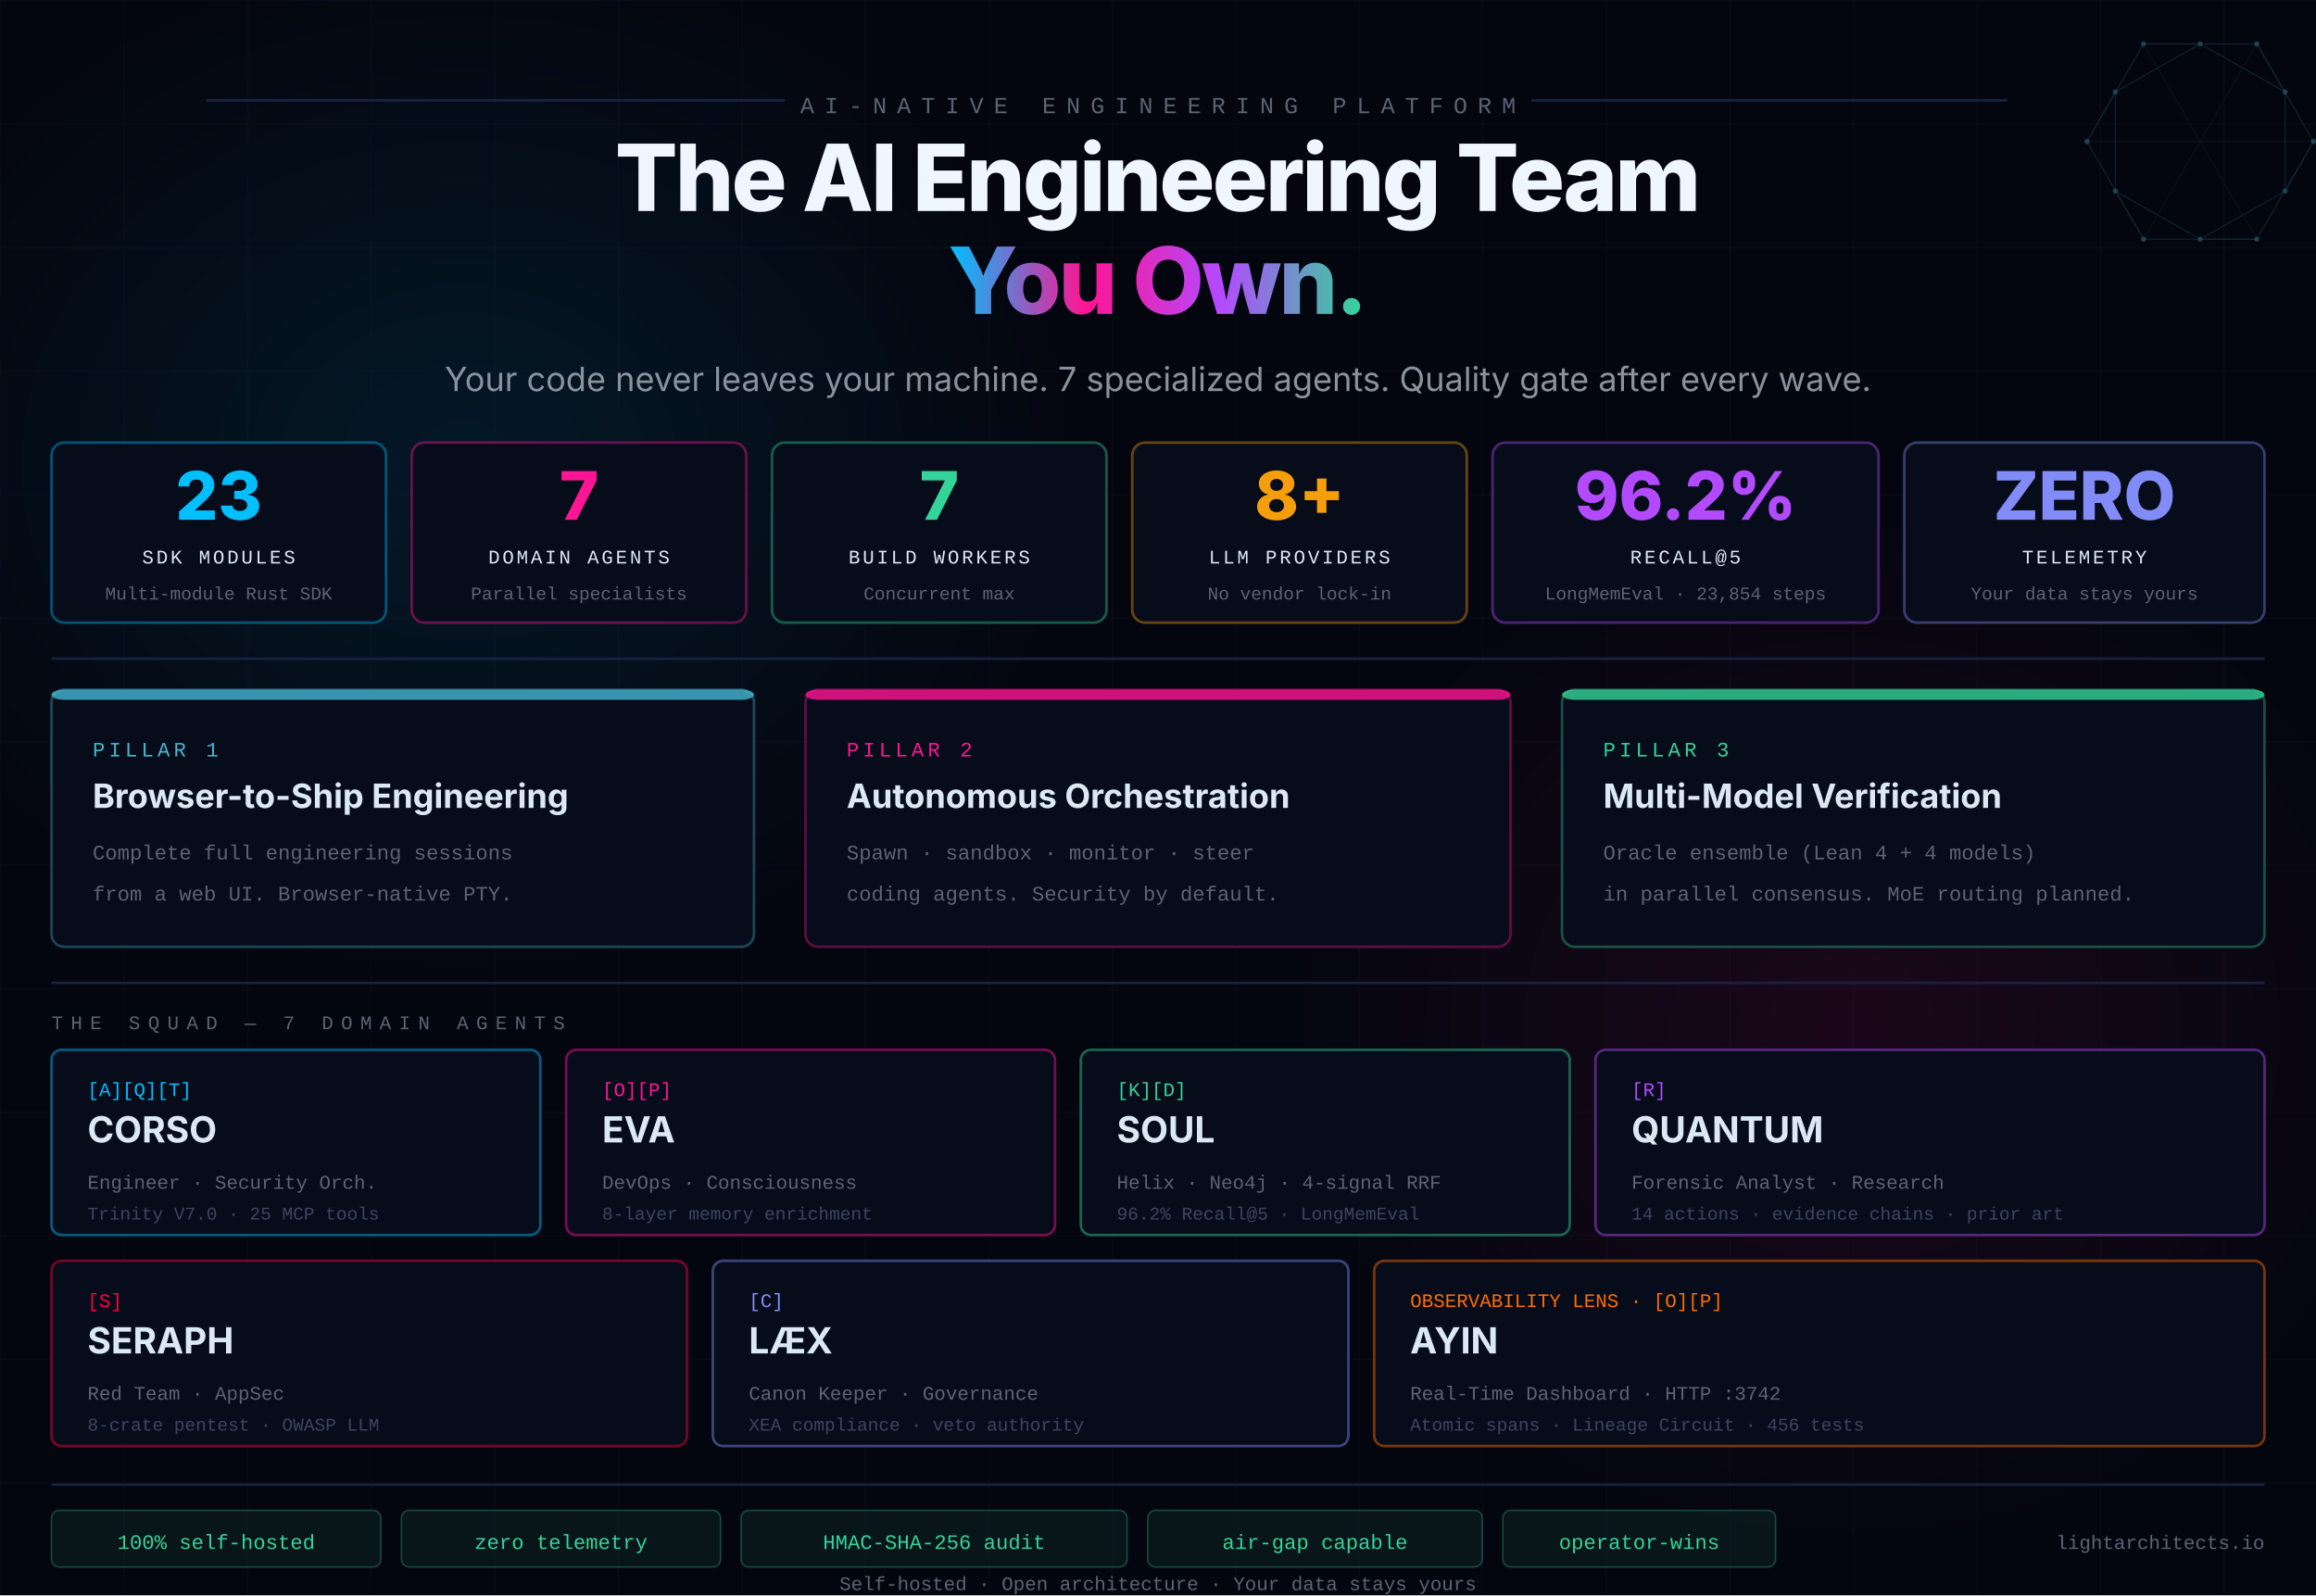
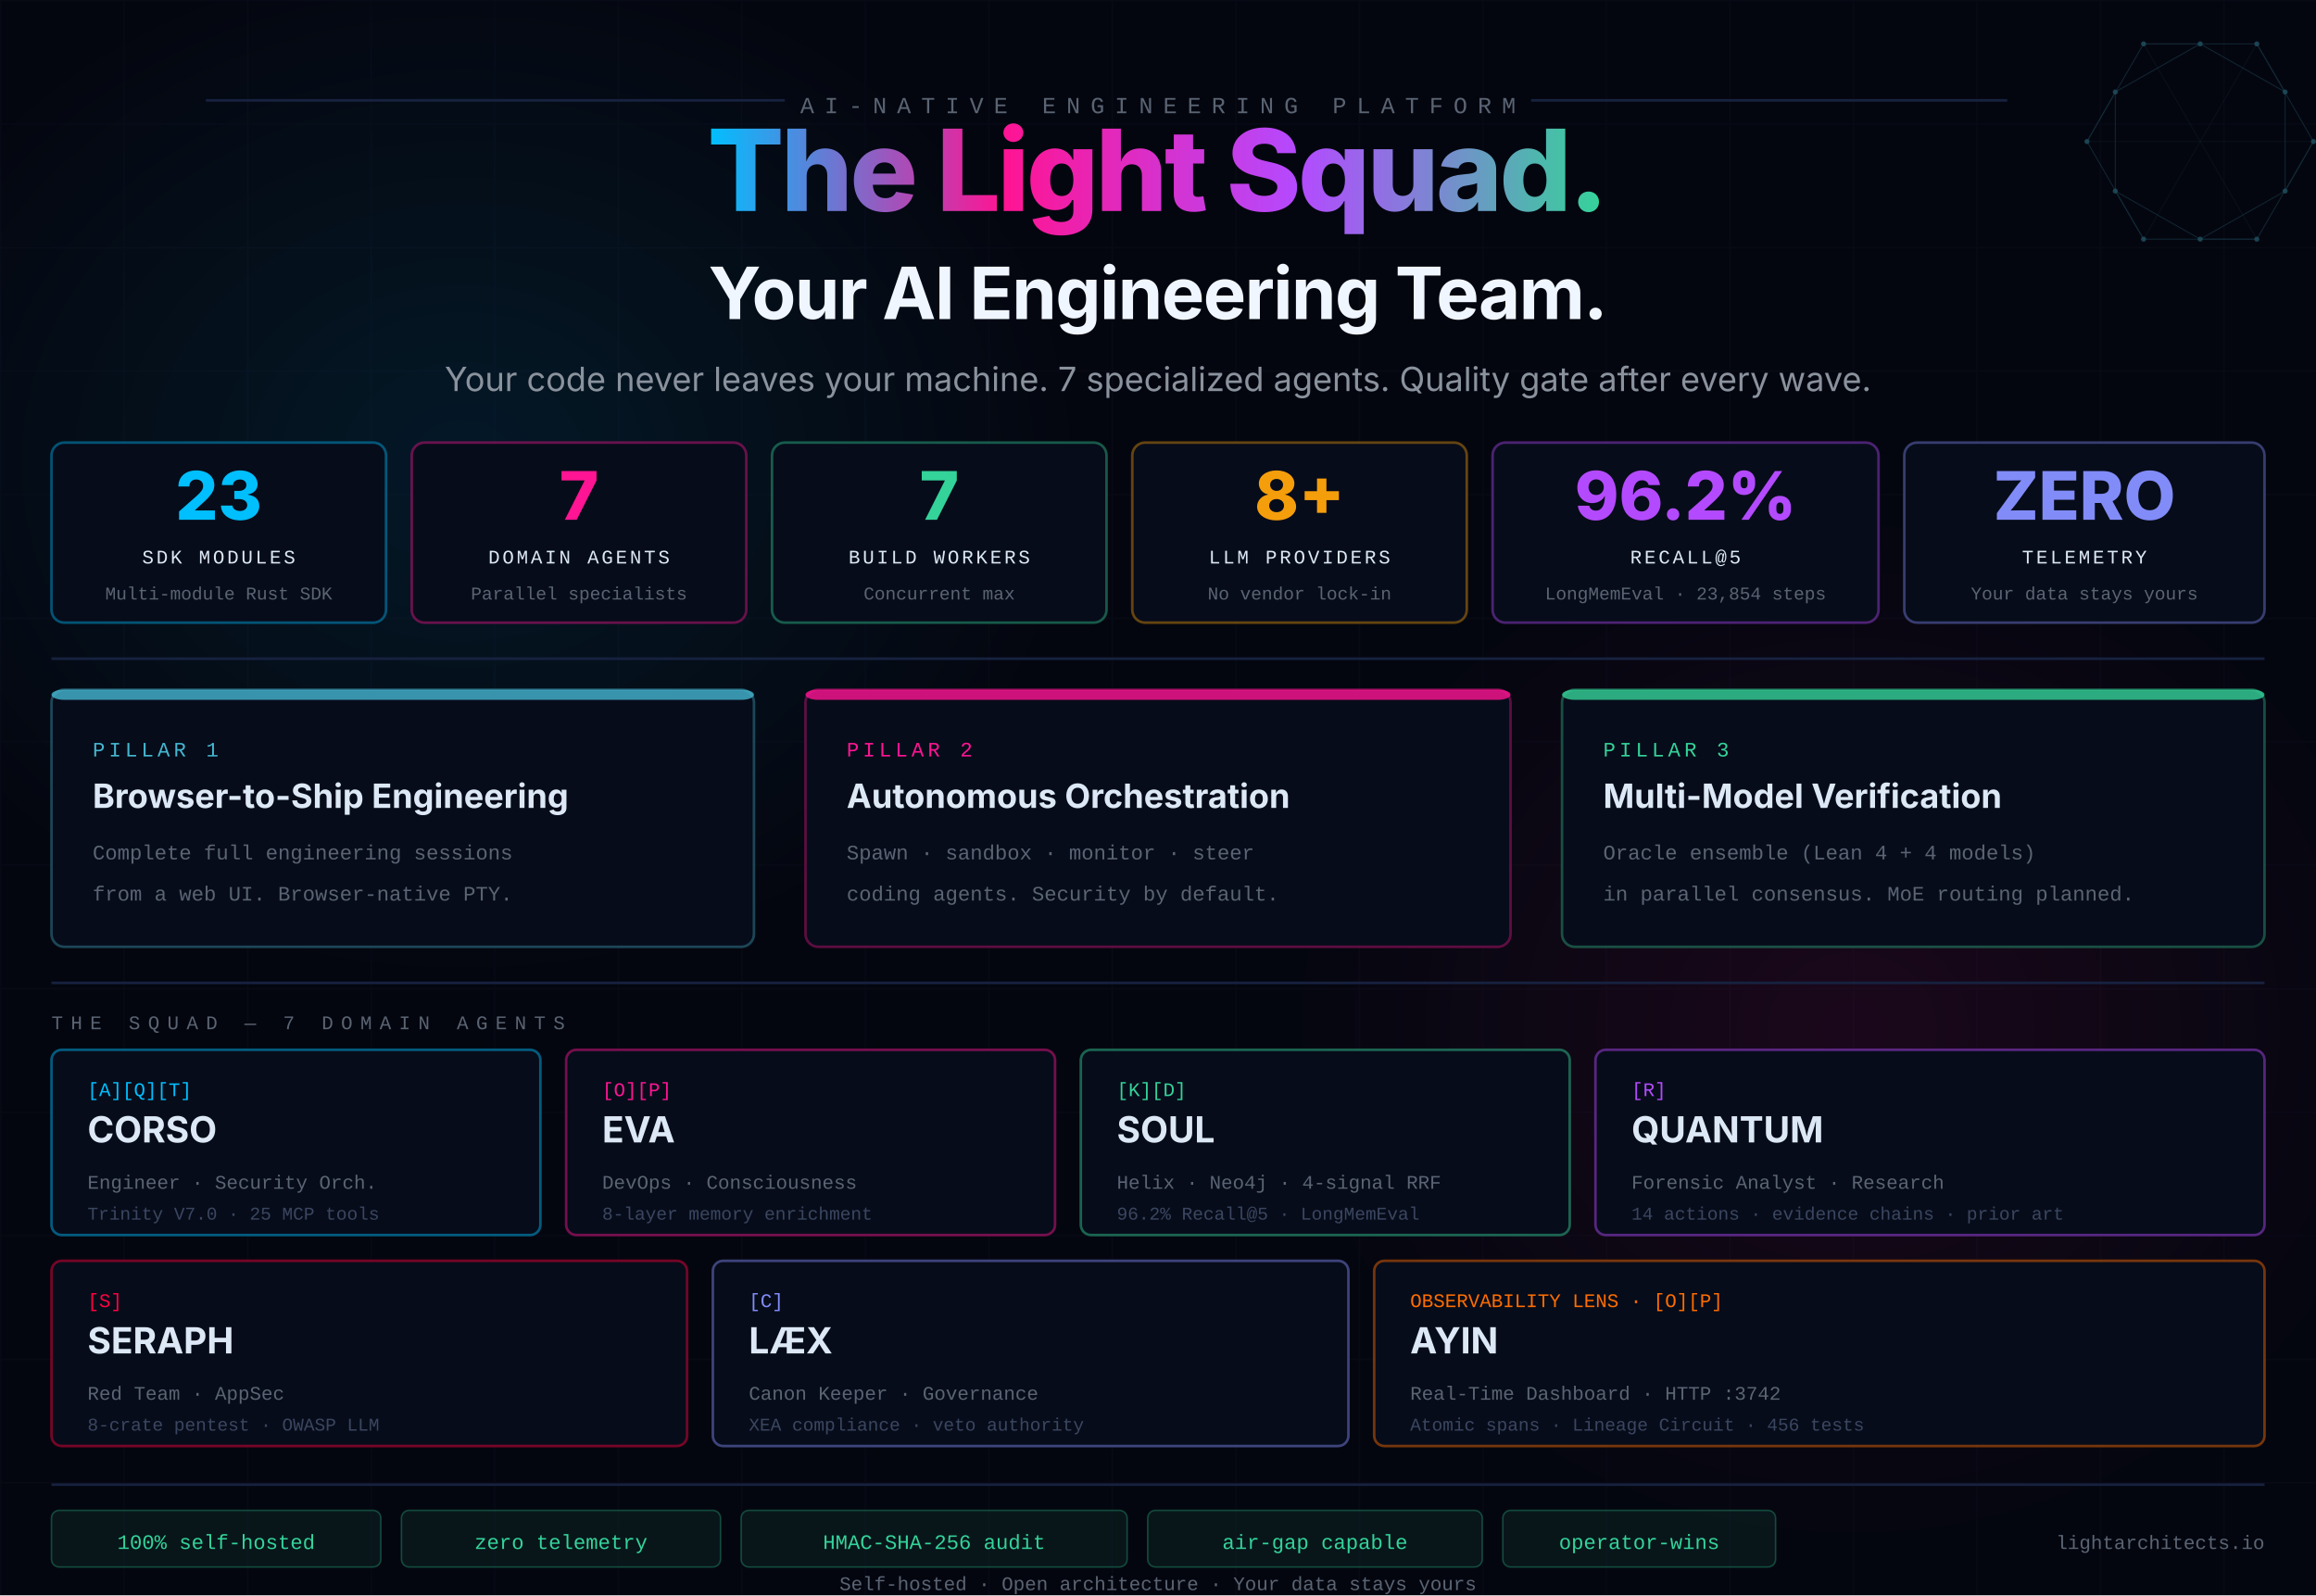
<svg xmlns="http://www.w3.org/2000/svg" viewBox="0 0 900 620" width="900" height="620">
  <defs>
    <style>
  .m{font-family:'JetBrains Mono','Courier New',monospace}
  .s{font-family:-apple-system,'Segoe UI','Helvetica Neue',sans-serif}
  @keyframes r1{0%,8%{opacity:0}24%,100%{opacity:1}}
  @keyframes r2{0%,22%{opacity:0}38%,100%{opacity:1}}
  @keyframes r3{0%,36%{opacity:0}52%,100%{opacity:1}}
  @keyframes r4{0%,50%{opacity:0}66%,100%{opacity:1}}
  @keyframes r5{0%,64%{opacity:0}78%,100%{opacity:1}}
  @keyframes r6{0%,76%{opacity:0}90%,100%{opacity:1}}
  @keyframes shimmer{0%,100%{opacity:.85}50%{opacity:1}}
  .l1{animation:r1 4s ease-out both}
  .l2{animation:r2 4s ease-out both}
  .l3{animation:r3 4s ease-out both}
  .l4{animation:r4 4s ease-out both}
  .l5{animation:r5 4s ease-out both}
  .l6{animation:r6 4s ease-out both}
  .sh{animation:shimmer 3.5s ease-in-out infinite}
</style>
    <filter id="bloom" x="-50%" y="-50%" width="200%" height="200%">
      <feGaussianBlur stdDeviation="1.6" result="b1" />
      <feGaussianBlur stdDeviation="4" result="b2" />
      <feGaussianBlur stdDeviation="9" result="b3" />
      <feMerge>
        <feMergeNode in="b3" />
        <feMergeNode in="b2" />
        <feMergeNode in="b1" />
        <feMergeNode in="SourceGraphic" />
      </feMerge>
    </filter>
    <filter id="softbloom" x="-30%" y="-30%" width="160%" height="160%">
      <feGaussianBlur stdDeviation="0.8" result="b1" />
      <feGaussianBlur stdDeviation="2.5" result="b2" />
      <feMerge>
        <feMergeNode in="b2" />
        <feMergeNode in="b1" />
        <feMergeNode in="SourceGraphic" />
      </feMerge>
    </filter>
    <linearGradient id="hero-grad" x1="0%" y1="0%" x2="100%" y2="0%">
      <stop offset="0%" stop-color="#00BFFF" />
      <stop offset="33%" stop-color="#FF1493" />
      <stop offset="66%" stop-color="#B44AFF" />
      <stop offset="100%" stop-color="#34D399" />
    </linearGradient>
    <radialGradient id="ambient-corso" cx="50%" cy="50%" r="50%">
      <stop offset="0%" stop-color="rgba(0,191,255,0.10)" />
      <stop offset="100%" stop-color="rgba(0,191,255,0)" />
    </radialGradient>
    <radialGradient id="ambient-eva" cx="50%" cy="50%" r="50%">
      <stop offset="0%" stop-color="rgba(255,20,147,0.09)" />
      <stop offset="100%" stop-color="rgba(255,20,147,0)" />
    </radialGradient>
    <pattern id="grid-p" width="48" height="48" patternUnits="userSpaceOnUse">
      <path d="M48 0 L0 0 L0 48" fill="none" stroke="rgba(129,140,248,.028)" stroke-width="1" />
    </pattern>
    <symbol id="polytope24" viewBox="-100 -100 200 200">
      <g stroke="#45B7D1" stroke-width="0.6" fill="none" opacity="0.5">
        <polygon points="80,0 40,69 -40,69 -80,0 -40,-69 40,-69" />
        <polygon points="60,35 0,69 -60,35 -60,-35 0,-69 60,-35" />
        <line x1="80" y1="0" x2="60" y2="35" />
        <line x1="40" y1="69" x2="0" y2="69" />
        <line x1="-40" y1="69" x2="-60" y2="35" />
        <line x1="-80" y1="0" x2="-60" y2="-35" />
        <line x1="-40" y1="-69" x2="0" y2="-69" />
        <line x1="40" y1="-69" x2="60" y2="-35" />
        <line x1="80" y1="0" x2="-80" y2="0" opacity="0.3" />
        <line x1="40" y1="69" x2="-40" y2="-69" opacity="0.3" />
        <line x1="-40" y1="69" x2="40" y2="-69" opacity="0.3" />
      </g>
      <g fill="#45B7D1" opacity="0.85">
        <circle cx="80" cy="0" r="1.8" />
        <circle cx="40" cy="69" r="1.8" />
        <circle cx="-40" cy="69" r="1.8" />
        <circle cx="-80" cy="0" r="1.8" />
        <circle cx="-40" cy="-69" r="1.8" />
        <circle cx="40" cy="-69" r="1.8" />
        <circle cx="60" cy="35" r="1.8" />
        <circle cx="0" cy="69" r="1.8" />
        <circle cx="-60" cy="35" r="1.8" />
        <circle cx="-60" cy="-35" r="1.8" />
        <circle cx="0" cy="-69" r="1.8" />
        <circle cx="60" cy="-35" r="1.8" />
      </g>
    </symbol>
  </defs>
  <rect width="900" height="620" fill="#04060f" />
  <rect width="900" height="620" fill="url(#grid-p)" />
  <ellipse cx="180" cy="180" rx="240" ry="200" fill="url(#ambient-corso)" class="l1" />
  <ellipse cx="720" cy="400" rx="220" ry="200" fill="url(#ambient-eva)" class="l4" />
  <g opacity="0.4" class="l1">
    <use href="#polytope24" x="800" y="0" width="110" height="110" />
  </g>
  <g class="l1">
    <text x="450" y="44" class="m" font-size="9" fill="#5a6473" text-anchor="middle" letter-spacing="4">AI-NATIVE ENGINEERING PLATFORM</text>
    <line x1="80" y1="39" x2="305" y2="39" stroke="#172240" stroke-width="1" />
    <line x1="595" y1="39" x2="780" y2="39" stroke="#172240" stroke-width="1" />
-     <text x="450" y="82" class="s" font-size="36" fill="#f0f6ff" font-weight="800" text-anchor="middle" letter-spacing="-1">The AI Engineering Team</text>
-     <text x="450" y="122" class="s" font-size="36" font-weight="800" text-anchor="middle" letter-spacing="-1" fill="url(#hero-grad)">You Own.</text>
+     <text x="450" y="82" class="s" font-size="44" font-weight="800" text-anchor="middle" letter-spacing="-1.2" fill="url(#hero-grad)">The Light Squad.</text>
+     <text x="450" y="124" class="s" font-size="28" fill="#f0f6ff" font-weight="700" text-anchor="middle" letter-spacing="-0.5">Your AI Engineering Team.</text>
    <text x="450" y="152" class="s" font-size="13" fill="#8a929d" text-anchor="middle">Your code never leaves your machine. 7 specialized agents. Quality gate after every wave.</text>
  </g>
  <g class="l2">
    <rect x="20" y="172" width="130" height="70" rx="5" fill="#070c1a" stroke="rgba(0,191,255,0.4)" stroke-width="1" />
    <text x="85" y="202" class="s" font-size="26" fill="#00BFFF" font-weight="800" text-anchor="middle">23</text>
    <text x="85" y="219" class="m" font-size="7.5" fill="#dce8f5" text-anchor="middle" letter-spacing="1">SDK MODULES</text>
    <text x="85" y="233" class="m" font-size="7" fill="#5a6473" text-anchor="middle">Multi-module Rust SDK</text>
    <rect x="160" y="172" width="130" height="70" rx="5" fill="#070c1a" stroke="rgba(255,20,147,0.4)" stroke-width="1" />
    <text x="225" y="202" class="s" font-size="26" fill="#FF1493" font-weight="800" text-anchor="middle">7</text>
    <text x="225" y="219" class="m" font-size="7.5" fill="#dce8f5" text-anchor="middle" letter-spacing="1">DOMAIN AGENTS</text>
    <text x="225" y="233" class="m" font-size="7" fill="#5a6473" text-anchor="middle">Parallel specialists</text>
    <rect x="300" y="172" width="130" height="70" rx="5" fill="#070c1a" stroke="rgba(52,211,153,0.4)" stroke-width="1" />
    <text x="365" y="202" class="s" font-size="26" fill="#34D399" font-weight="800" text-anchor="middle">7</text>
    <text x="365" y="219" class="m" font-size="7.5" fill="#dce8f5" text-anchor="middle" letter-spacing="1">BUILD WORKERS</text>
    <text x="365" y="233" class="m" font-size="7" fill="#5a6473" text-anchor="middle">Concurrent max</text>
    <rect x="440" y="172" width="130" height="70" rx="5" fill="#070c1a" stroke="rgba(245,158,11,0.4)" stroke-width="1" />
    <text x="505" y="202" class="s" font-size="26" fill="#F59E0B" font-weight="800" text-anchor="middle">8+</text>
    <text x="505" y="219" class="m" font-size="7.5" fill="#dce8f5" text-anchor="middle" letter-spacing="1">LLM PROVIDERS</text>
    <text x="505" y="233" class="m" font-size="7" fill="#5a6473" text-anchor="middle">No vendor lock-in</text>
    <rect x="580" y="172" width="150" height="70" rx="5" fill="#070c1a" stroke="rgba(180,74,255,0.4)" stroke-width="1" />
    <text x="655" y="202" class="s" font-size="26" fill="#B44AFF" font-weight="800" text-anchor="middle">96.2%</text>
    <text x="655" y="219" class="m" font-size="7.5" fill="#dce8f5" text-anchor="middle" letter-spacing="1">RECALL@5</text>
    <text x="655" y="233" class="m" font-size="7" fill="#5a6473" text-anchor="middle">LongMemEval · 23,854 steps</text>
    <rect x="740" y="172" width="140" height="70" rx="5" fill="#070c1a" stroke="rgba(129,140,248,0.4)" stroke-width="1" />
    <text x="810" y="202" class="s" font-size="26" fill="#818CF8" font-weight="800" text-anchor="middle">ZERO</text>
    <text x="810" y="219" class="m" font-size="7.5" fill="#dce8f5" text-anchor="middle" letter-spacing="1">TELEMETRY</text>
    <text x="810" y="233" class="m" font-size="7" fill="#5a6473" text-anchor="middle">Your data stays yours</text>
  </g>
  <line x1="20" y1="256" x2="880" y2="256" stroke="#172240" stroke-width="1" class="l2" />
  <g class="l3">
    <rect x="20" y="268" width="273" height="100" rx="5" fill="#070c1a" stroke="rgba(69,183,209,0.35)" stroke-width="1" />
    <rect x="20" y="268" width="273" height="4" rx="5" fill="#45B7D1" opacity="0.8" />
    <text x="36" y="294" class="m" font-size="8" fill="#45B7D1" letter-spacing="1.5">PILLAR 1</text>
    <text x="36" y="314" class="s" font-size="13" fill="#dce8f5" font-weight="700">Browser-to-Ship Engineering</text>
    <text x="36" y="334" class="m" font-size="8" fill="#5a6473">Complete full engineering sessions</text>
    <text x="36" y="350" class="m" font-size="8" fill="#5a6473">from a web UI. Browser-native PTY.</text>
    <rect x="313" y="268" width="274" height="100" rx="5" fill="#070c1a" stroke="rgba(255,20,147,0.35)" stroke-width="1" />
    <rect x="313" y="268" width="274" height="4" rx="5" fill="#FF1493" opacity="0.8" />
    <text x="329" y="294" class="m" font-size="8" fill="#FF1493" letter-spacing="1.5">PILLAR 2</text>
    <text x="329" y="314" class="s" font-size="13" fill="#dce8f5" font-weight="700">Autonomous Orchestration</text>
    <text x="329" y="334" class="m" font-size="8" fill="#5a6473">Spawn · sandbox · monitor · steer</text>
    <text x="329" y="350" class="m" font-size="8" fill="#5a6473">coding agents. Security by default.</text>
    <rect x="607" y="268" width="273" height="100" rx="5" fill="#070c1a" stroke="rgba(52,211,153,0.35)" stroke-width="1" />
    <rect x="607" y="268" width="273" height="4" rx="5" fill="#34D399" opacity="0.8" />
    <text x="623" y="294" class="m" font-size="8" fill="#34D399" letter-spacing="1.5">PILLAR 3</text>
    <text x="623" y="314" class="s" font-size="13" fill="#dce8f5" font-weight="700">Multi-Model Verification</text>
    <text x="623" y="334" class="m" font-size="8" fill="#5a6473">Oracle ensemble (Lean 4 + 4 models)</text>
    <text x="623" y="350" class="m" font-size="8" fill="#5a6473">in parallel consensus. MoE routing planned.</text>
  </g>
  <line x1="20" y1="382" x2="880" y2="382" stroke="#172240" stroke-width="1" class="l3" />
  <g class="l4">
    <text x="20" y="400" class="m" font-size="7.5" fill="#5a6473" letter-spacing="3">THE SQUAD — 7 DOMAIN AGENTS</text>
    <rect x="20" y="408" width="190" height="72" rx="4" fill="#070c1a" stroke="rgba(0,191,255,0.45)" stroke-width="1" />
    <text x="34" y="426" class="m" font-size="7.5" fill="#00BFFF">[A][Q][T]</text>
    <text x="34" y="444" class="s" font-size="14" fill="#dce8f5" font-weight="700">CORSO</text>
    <text x="34" y="462" class="m" font-size="7.5" fill="#5a6473">Engineer · Security Orch.</text>
    <text x="34" y="474" class="m" font-size="7" fill="#3a4660">Trinity V7.0 · 25 MCP tools</text>
    <rect x="220" y="408" width="190" height="72" rx="4" fill="#070c1a" stroke="rgba(255,20,147,0.45)" stroke-width="1" />
    <text x="234" y="426" class="m" font-size="7.5" fill="#FF1493">[O][P]</text>
    <text x="234" y="444" class="s" font-size="14" fill="#dce8f5" font-weight="700">EVA</text>
    <text x="234" y="462" class="m" font-size="7.5" fill="#5a6473">DevOps · Consciousness</text>
    <text x="234" y="474" class="m" font-size="7" fill="#3a4660">8-layer memory enrichment</text>
    <rect x="420" y="408" width="190" height="72" rx="4" fill="#070c1a" stroke="rgba(52,211,153,0.45)" stroke-width="1" />
    <text x="434" y="426" class="m" font-size="7.5" fill="#34D399">[K][D]</text>
    <text x="434" y="444" class="s" font-size="14" fill="#dce8f5" font-weight="700">SOUL</text>
    <text x="434" y="462" class="m" font-size="7.5" fill="#5a6473">Helix · Neo4j · 4-signal RRF</text>
    <text x="434" y="474" class="m" font-size="7" fill="#3a4660">96.2% Recall@5 · LongMemEval</text>
    <rect x="620" y="408" width="260" height="72" rx="4" fill="#070c1a" stroke="rgba(180,74,255,0.45)" stroke-width="1" />
    <text x="634" y="426" class="m" font-size="7.5" fill="#B44AFF">[R]</text>
    <text x="634" y="444" class="s" font-size="14" fill="#dce8f5" font-weight="700">QUANTUM</text>
    <text x="634" y="462" class="m" font-size="7.5" fill="#5a6473">Forensic Analyst · Research</text>
    <text x="634" y="474" class="m" font-size="7" fill="#3a4660">14 actions · evidence chains · prior art</text>
  </g>
  <g class="l5">
    <rect x="20" y="490" width="247" height="72" rx="4" fill="#070c1a" stroke="rgba(255,0,64,0.45)" stroke-width="1" />
    <text x="34" y="508" class="m" font-size="7.5" fill="#FF0040">[S]</text>
    <text x="34" y="526" class="s" font-size="14" fill="#dce8f5" font-weight="700">SERAPH</text>
    <text x="34" y="544" class="m" font-size="7.5" fill="#5a6473">Red Team · AppSec</text>
    <text x="34" y="556" class="m" font-size="7" fill="#3a4660">8-crate pentest · OWASP LLM</text>
    <rect x="277" y="490" width="247" height="72" rx="4" fill="#070c1a" stroke="rgba(129,140,248,0.45)" stroke-width="1" />
    <text x="291" y="508" class="m" font-size="7.5" fill="#818CF8">[C]</text>
    <text x="291" y="526" class="s" font-size="14" fill="#dce8f5" font-weight="700">LÆX</text>
    <text x="291" y="544" class="m" font-size="7.5" fill="#5a6473">Canon Keeper · Governance</text>
    <text x="291" y="556" class="m" font-size="7" fill="#3a4660">XEA compliance · veto authority</text>
    <rect x="534" y="490" width="346" height="72" rx="4" fill="#070c1a" stroke="rgba(255,109,0,0.45)" stroke-width="1" />
    <text x="548" y="508" class="m" font-size="7.5" fill="#FF6D00">OBSERVABILITY LENS · [O][P]</text>
    <text x="548" y="526" class="s" font-size="14" fill="#dce8f5" font-weight="700">AYIN</text>
    <text x="548" y="544" class="m" font-size="7.5" fill="#5a6473">Real-Time Dashboard · HTTP :3742</text>
    <text x="548" y="556" class="m" font-size="7" fill="#3a4660">Atomic spans · Lineage Circuit · 456 tests</text>
  </g>
  <g class="l6">
    <line x1="20" y1="577" x2="880" y2="577" stroke="#172240" stroke-width="1" />
    <rect x="20" y="587" width="128" height="22" rx="3" fill="rgba(52,211,153,0.08)" stroke="rgba(52,211,153,0.3)" stroke-width="0.6" />
    <text x="84" y="602" class="m" font-size="8" fill="#34D399" text-anchor="middle">100% self-hosted</text>
    <rect x="156" y="587" width="124" height="22" rx="3" fill="rgba(52,211,153,0.08)" stroke="rgba(52,211,153,0.3)" stroke-width="0.6" />
    <text x="218" y="602" class="m" font-size="8" fill="#34D399" text-anchor="middle">zero telemetry</text>
    <rect x="288" y="587" width="150" height="22" rx="3" fill="rgba(52,211,153,0.08)" stroke="rgba(52,211,153,0.3)" stroke-width="0.6" />
    <text x="363" y="602" class="m" font-size="8" fill="#34D399" text-anchor="middle">HMAC-SHA-256 audit</text>
    <rect x="446" y="587" width="130" height="22" rx="3" fill="rgba(52,211,153,0.08)" stroke="rgba(52,211,153,0.3)" stroke-width="0.6" />
    <text x="511" y="602" class="m" font-size="8" fill="#34D399" text-anchor="middle">air-gap capable</text>
    <rect x="584" y="587" width="106" height="22" rx="3" fill="rgba(52,211,153,0.08)" stroke="rgba(52,211,153,0.3)" stroke-width="0.6" />
    <text x="637" y="602" class="m" font-size="8" fill="#34D399" text-anchor="middle">operator-wins</text>
    <text x="880" y="602" class="m" font-size="7.5" fill="#5a6473" text-anchor="end">lightarchitects.io</text>
    <text x="450" y="618" class="m" font-size="7.5" fill="#5a6473" text-anchor="middle">Self-hosted · Open architecture · Your data stays yours</text>
  </g>
</svg>
